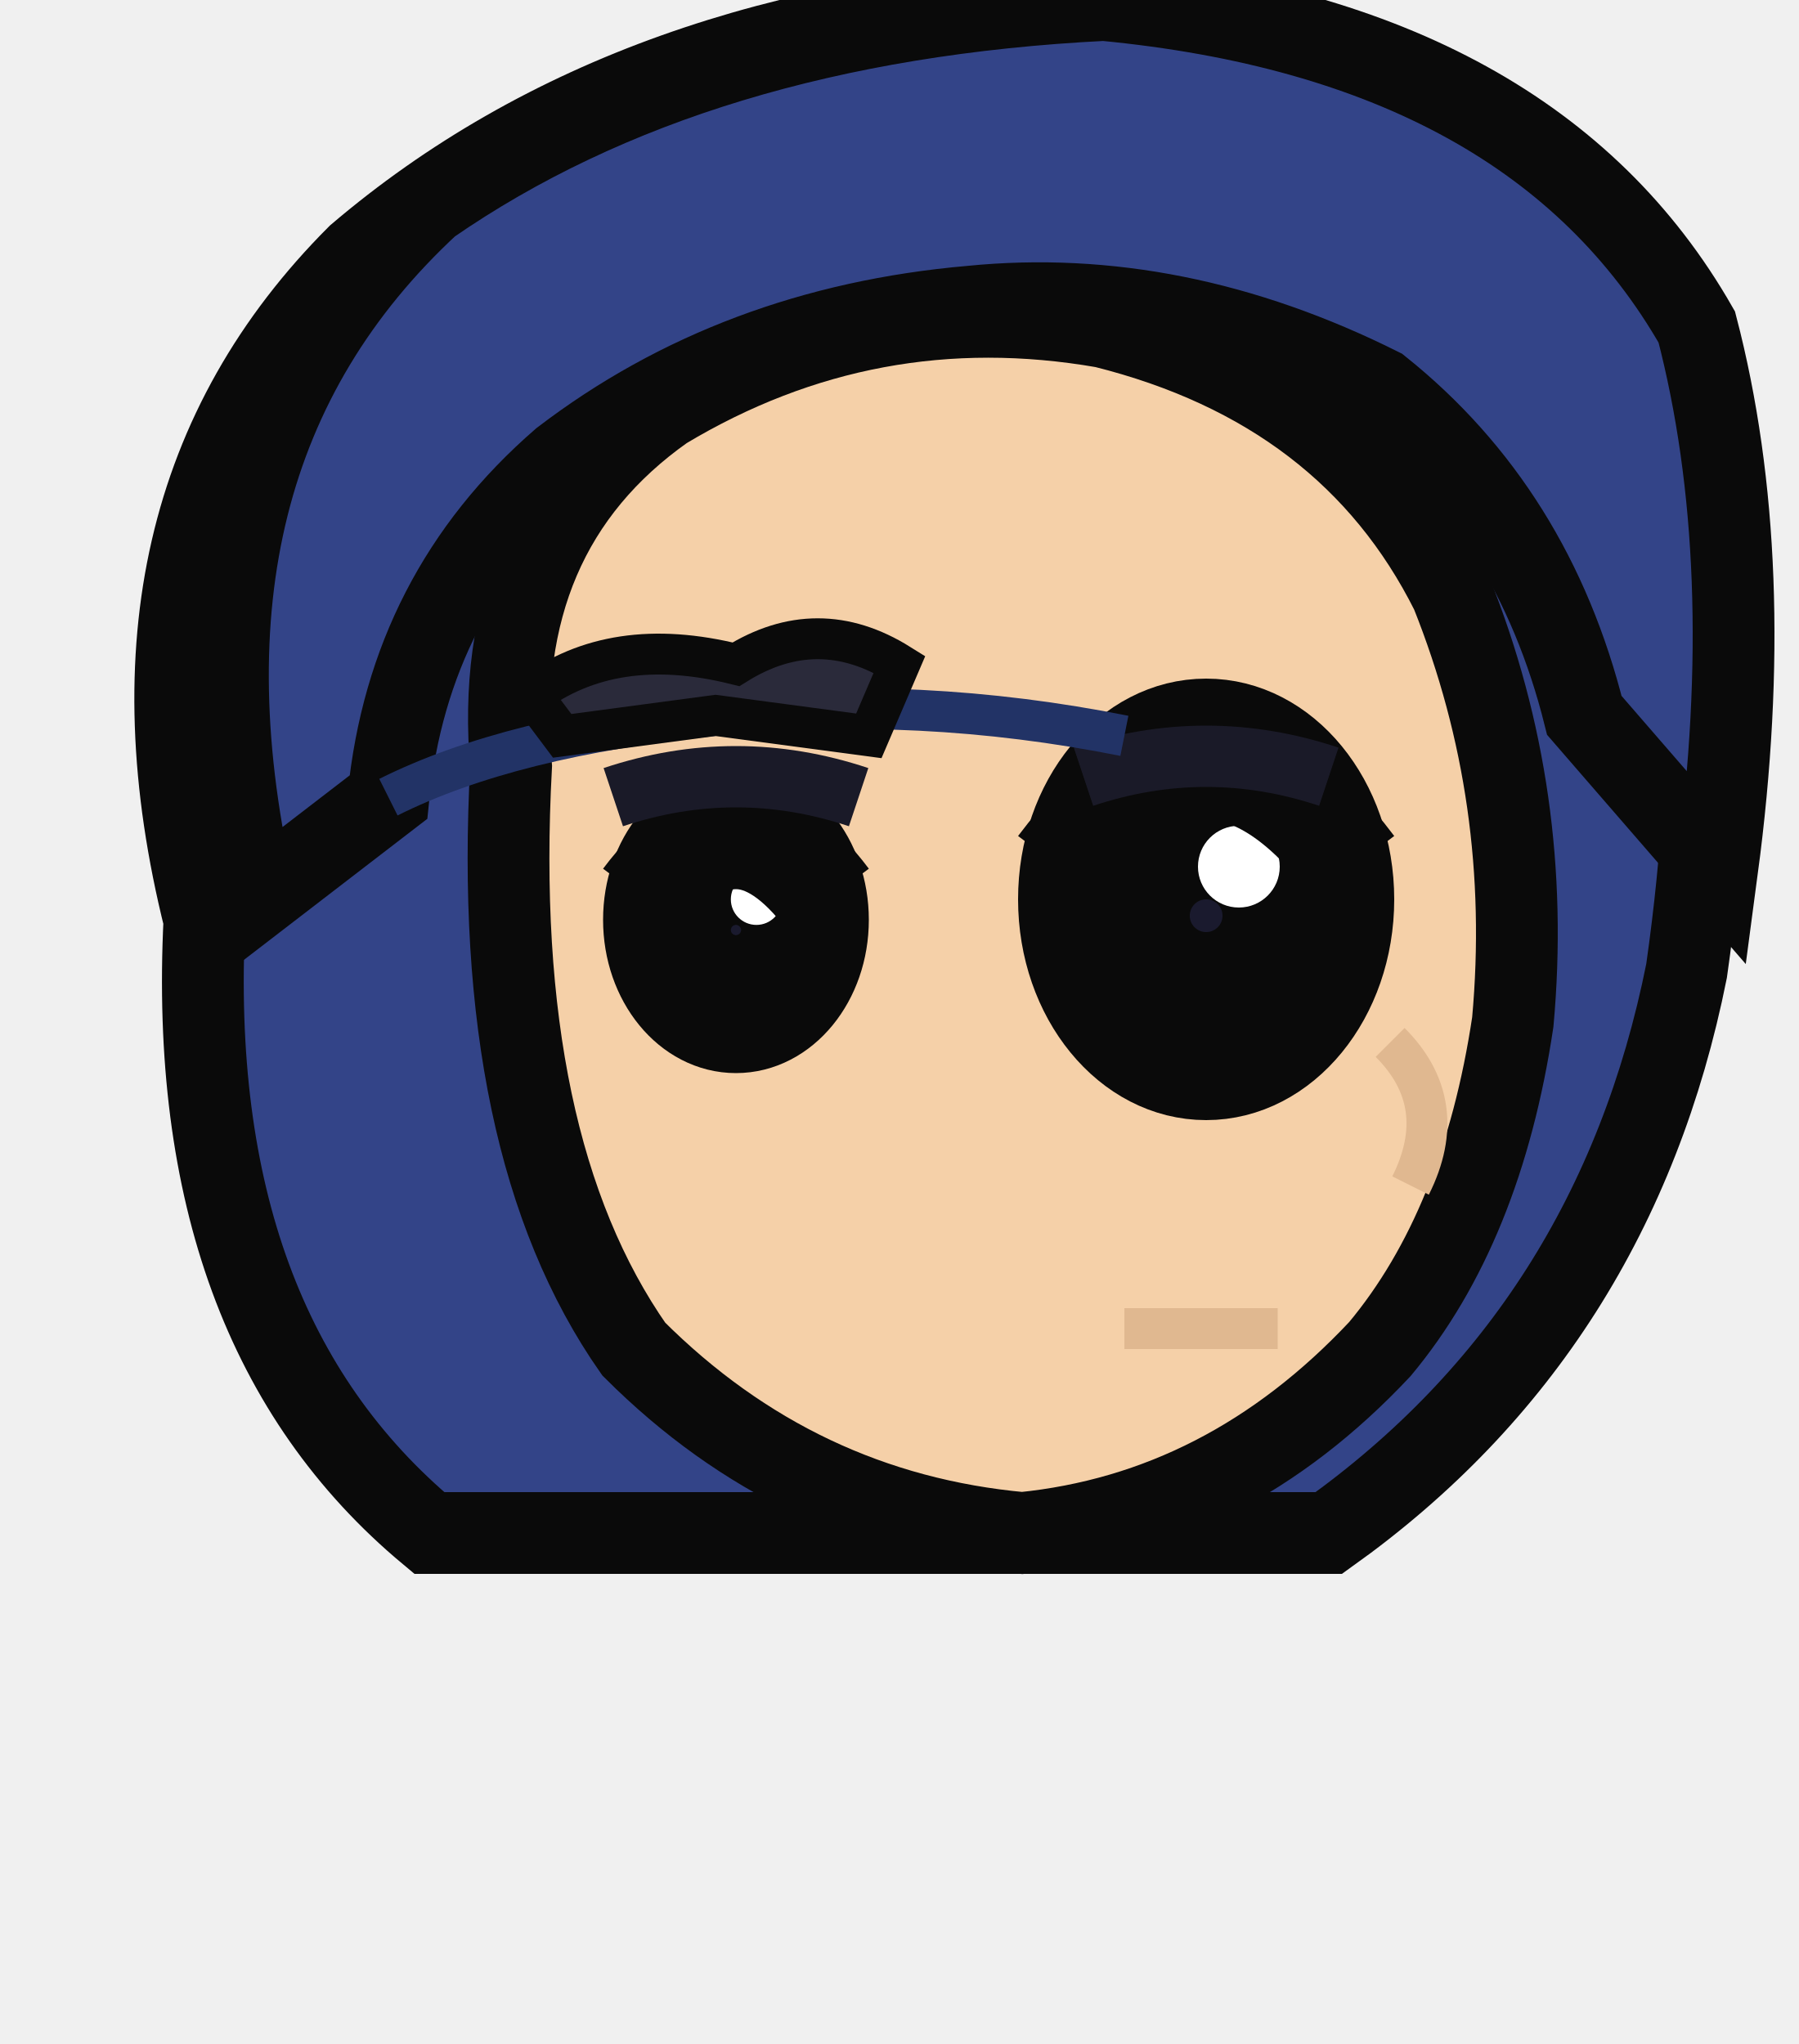
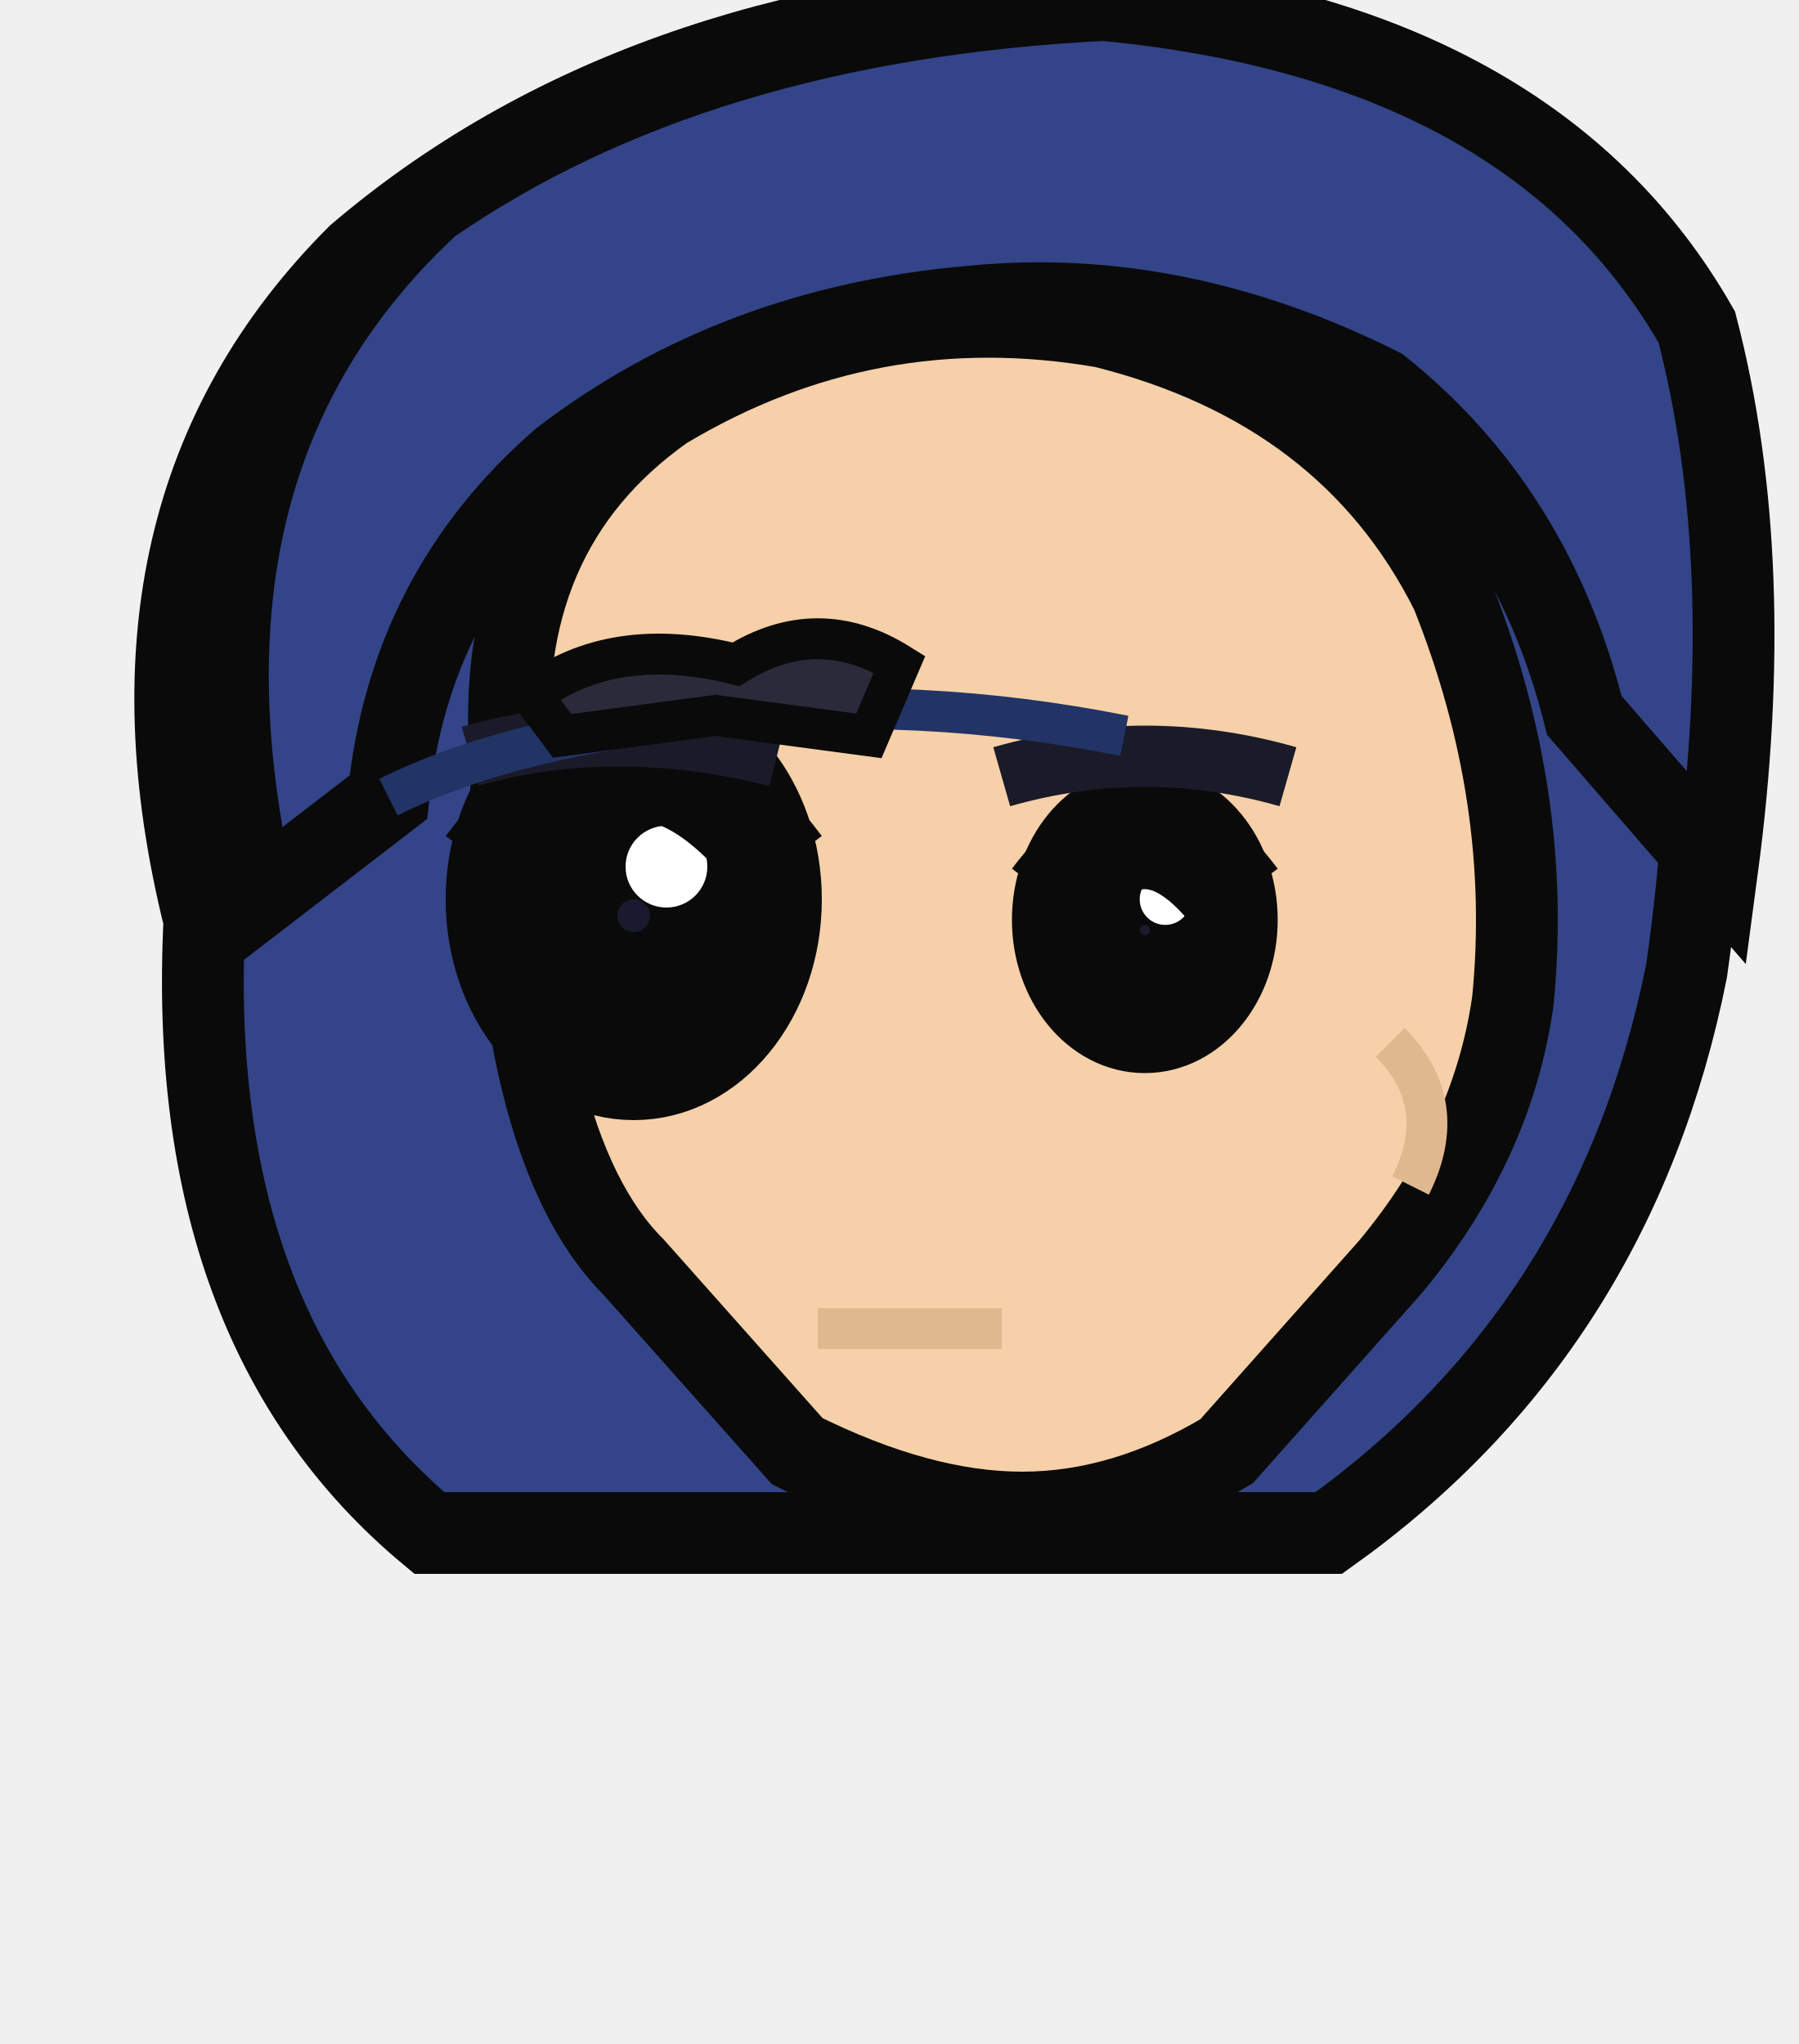
<svg xmlns="http://www.w3.org/2000/svg" viewBox="0 0 176 200" width="176" height="200">
  <path d="M 20,90 Q 10,50 35,25 Q 62,2 105,0 Q 148,5 162,35 Q 170,60 165,95 Q 158,130 130,150 L 42,150 Q 18,130 20,90 Z" fill="#334488" stroke="#0a0a0a" stroke-width="8" />
-   <path d="M 50,75 Q 48,52 65,40 Q 85,28 108,32 Q 132,38 142,58 Q 150,78 148,100 Q 145,120 135,132 Q 120,148 100,150 Q 78,148 62,132 Q 48,112 50,75 Z" fill="#f5d0a8" stroke="#0a0a0a" stroke-width="8" />
-   <ellipse cx="72" cy="90" rx="9.0" ry="11.0" fill="#ffffff" stroke="#0a0a0a" stroke-width="8" />
-   <circle cx="72" cy="91.0" r="7.0" fill="#66bb77" stroke="#0a0a0a" stroke-width="4" />
-   <circle cx="72" cy="91.0" r="3.5" fill="#1a1a2e" stroke="#0a0a0a" stroke-width="8" />
-   <circle cx="74.0" cy="88.0" r="2.5" fill="#ffffff" stroke="none" stroke-width="8" />
-   <path d="M 63.0,88.0 Q 72,76.0 81.0,88.0" fill="none" stroke="#0a0a0a" stroke-width="10" />
-   <ellipse cx="118" cy="88" rx="14.4" ry="17.6" fill="#ffffff" stroke="#0a0a0a" stroke-width="8" />
-   <circle cx="118" cy="89.6" r="11.2" fill="#66bb77" stroke="#0a0a0a" stroke-width="4" />
-   <circle cx="118" cy="89.6" r="5.6" fill="#1a1a2e" stroke="#0a0a0a" stroke-width="8" />
-   <circle cx="121.2" cy="84.8" r="4.0" fill="#ffffff" stroke="none" stroke-width="8" />
-   <path d="M 103.6,84.8 Q 118,65.6 132.4,84.8" fill="none" stroke="#0a0a0a" stroke-width="10" />
+   <path d="M 50,75 Q 48,52 65,40 Q 85,28 108,32 Q 132,38 142,58 Q 150,78 148,98 Q 146,112 136,124 L 120,142 Q 110,148 100,148 Q 90,148 78,142 L 62,124 Q 50,112 50,75 Z" fill="#f5d0a8" stroke="#0a0a0a" stroke-width="8" />
+   <ellipse cx="62" cy="88" rx="14.4" ry="17.6" fill="#ffffff" stroke="#0a0a0a" stroke-width="8" />
+   <circle cx="62" cy="89.6" r="11.2" fill="#66bb77" stroke="#0a0a0a" stroke-width="4" />
+   <circle cx="62" cy="89.6" r="5.6" fill="#1a1a2e" stroke="#0a0a0a" stroke-width="8" />
+   <circle cx="65.2" cy="84.8" r="4.0" fill="#ffffff" stroke="none" stroke-width="8" />
+   <path d="M 47.6,84.8 Q 62,65.6 76.4,84.8" fill="none" stroke="#0a0a0a" stroke-width="10" />
+   <ellipse cx="112" cy="90" rx="9.0" ry="11.0" fill="#ffffff" stroke="#0a0a0a" stroke-width="8" />
+   <circle cx="112" cy="91.0" r="7.0" fill="#66bb77" stroke="#0a0a0a" stroke-width="4" />
+   <circle cx="112" cy="91.0" r="3.5" fill="#1a1a2e" stroke="#0a0a0a" stroke-width="8" />
+   <circle cx="114.0" cy="88.0" r="2.5" fill="#ffffff" stroke="none" stroke-width="8" />
+   <path d="M 103.0,88.0 Q 112,76.0 121.0,88.0" fill="none" stroke="#0a0a0a" stroke-width="10" />
  <path d="M 136,102 Q 142,108 138,116" fill="none" stroke="#e0b890" stroke-width="4" />
-   <line x1="110" y1="130" x2="125" y2="130" stroke="#e0b890" stroke-width="4" />
-   <path d="M 60,78 Q 72,74 84,78" fill="none" stroke="#1a1a28" stroke-width="6" />
-   <path d="M 106,76 Q 118,72 130,76" fill="none" stroke="#1a1a28" stroke-width="6" />
+   <line x1="80" y1="130" x2="98" y2="130" stroke="#e0b890" stroke-width="4" />
+   <path d="M 46,74 Q 60,70 76,74" fill="none" stroke="#1a1a28" stroke-width="6" />
+   <path d="M 98,76 Q 112,72 126,76" fill="none" stroke="#1a1a28" stroke-width="6" />
  <path d="M 25,88 Q 15,45 42,20 Q 68,2 108,0 Q 150,4 166,32 Q 172,55 168,85 L 155,70 Q 150,50 135,38 Q 115,28 95,30 Q 72,32 55,45 Q 40,58 38,78 Z" fill="#334488" stroke="#0a0a0a" stroke-width="8" />
  <path d="M 38,78 Q 50,72 70,70 Q 90,68 110,72" fill="none" stroke="#223366" stroke-width="4" />
  <path d="M 52,68 Q 60,62 72,65 Q 80,60 88,65 L 85,72 L 70,70 L 55,72 Z" fill="#2a2a3a" stroke="#0a0a0a" stroke-width="4" />
</svg>
